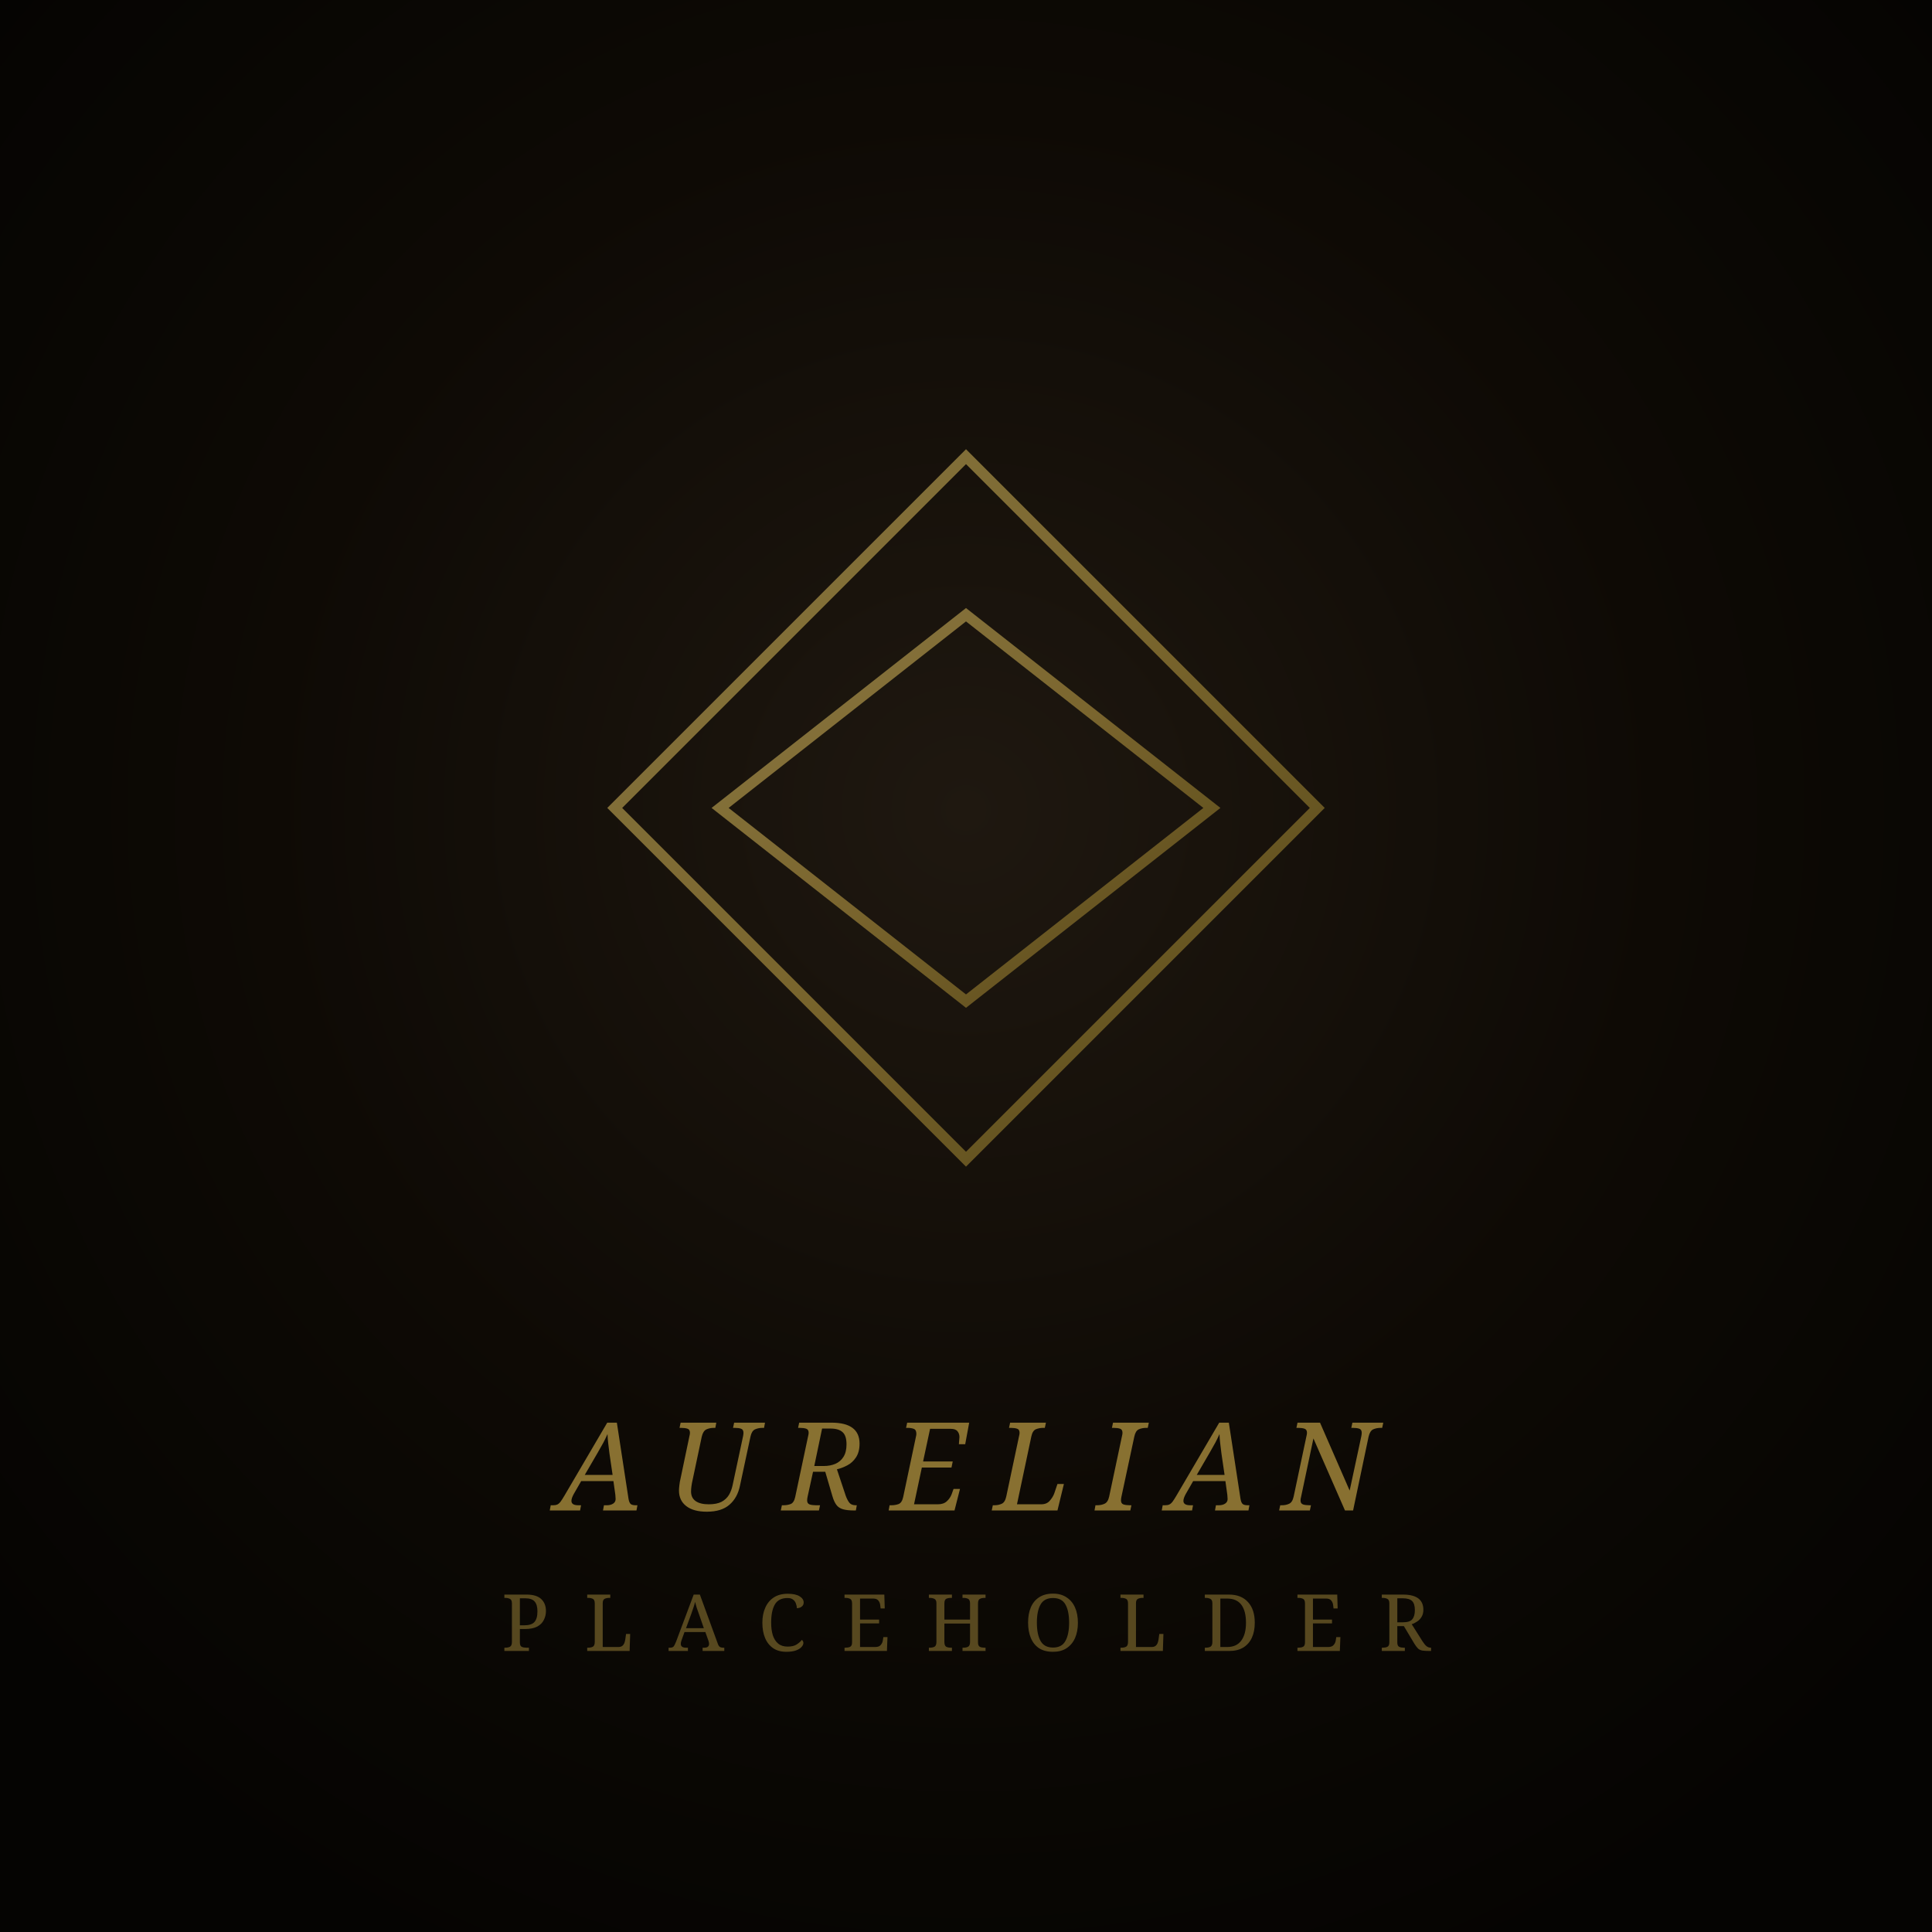
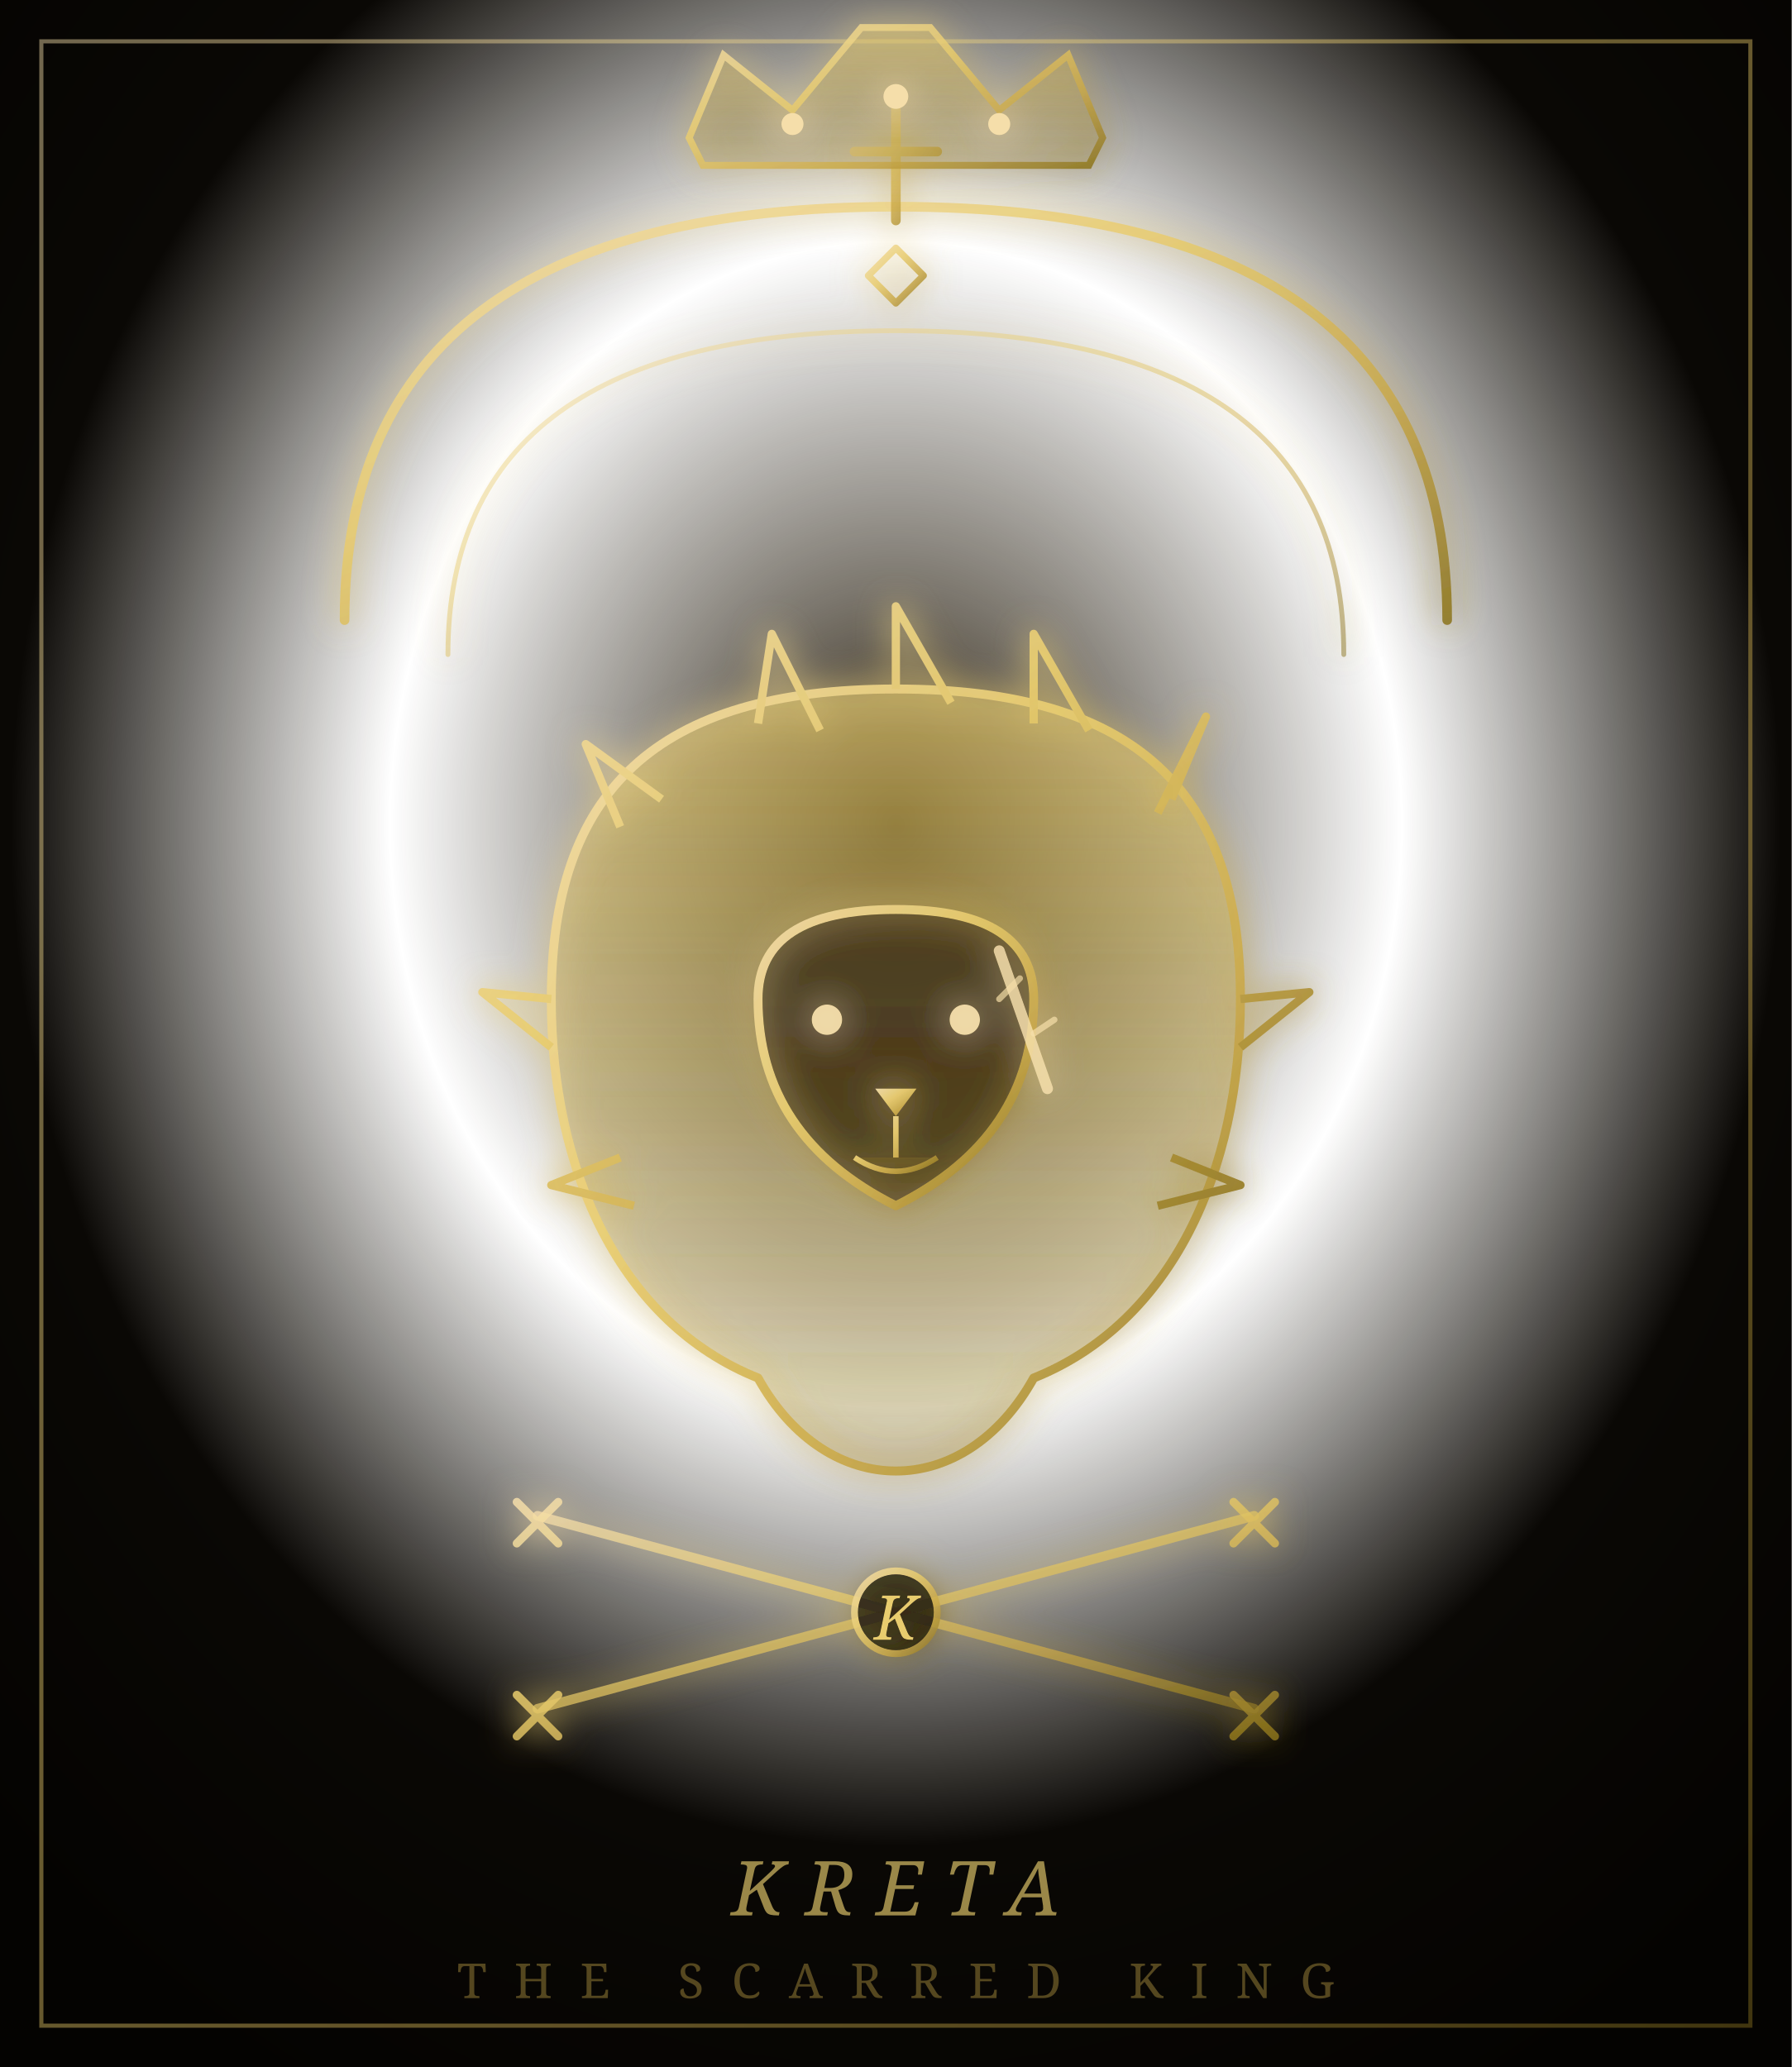
- <svg xmlns="http://www.w3.org/2000/svg" width="220" height="220" viewBox="0 0 220 220" preserveAspectRatio="xMidYMid slice">
+ <svg xmlns="http://www.w3.org/2000/svg" width="260" height="300" viewBox="0 0 260 300" preserveAspectRatio="xMidYMid slice">
  <defs>
-     <radialGradient id="bg" cx="50%" cy="42%" r="65%">
-       <stop offset="0%" stop-color="#1f1810" />
-       <stop offset="55%" stop-color="#0e0a05" />
-       <stop offset="100%" stop-color="#050402" />
+     <radialGradient id="hearth" cx="50%" cy="40%" r="70%">
+       <stop offset="0%" stop-color="#2a1f0c" />
+       <stop offset="40%" stop-color="#15100600" />
+       <stop offset="70%" stop-color="#0a0805" />
+       <stop offset="100%" stop-color="#040301" />
    </radialGradient>
-     <linearGradient id="gold" x1="0%" y1="0%" x2="100%" y2="100%">
-       <stop offset="0%" stop-color="#e8cc6e" />
-       <stop offset="50%" stop-color="#c9a849" />
+     <linearGradient id="goldStroke" x1="0%" y1="0%" x2="100%" y2="100%">
+       <stop offset="0%" stop-color="#f5deaa" />
+       <stop offset="40%" stop-color="#e8cc6e" />
+       <stop offset="70%" stop-color="#c9a849" />
      <stop offset="100%" stop-color="#8b7320" />
    </linearGradient>
+     <linearGradient id="goldFill" x1="50%" y1="0%" x2="50%" y2="100%">
+       <stop offset="0%" stop-color="#e8cc6e" stop-opacity="0.45" />
+       <stop offset="100%" stop-color="#8b7320" stop-opacity="0.20" />
+     </linearGradient>
+     <filter id="glow" x="-50%" y="-50%" width="200%" height="200%">
+       <feGaussianBlur stdDeviation="2.4" result="blurred" />
+       <feMerge>
+         <feMergeNode in="blurred" />
+         <feMergeNode in="SourceGraphic" />
+       </feMerge>
+     </filter>
  </defs>
-   <rect width="220" height="220" fill="url(#bg)" />
-   <g opacity="0.55" stroke="url(#gold)" fill="none" stroke-width="1.2">
-     <path d="M110 52 L150 92 L110 132 L70 92 Z" />
-     <path d="M110 70 L138 92 L110 114 L82 92 Z" />
+   <rect width="260" height="300" fill="url(#hearth)" />
+   <rect x="6" y="6" width="248" height="288" fill="none" stroke="url(#goldStroke)" stroke-width="0.6" opacity="0.45" />
+   <g stroke="url(#goldStroke)" fill="none" stroke-linecap="round" stroke-linejoin="round" filter="url(#glow)">
+     <path d="M 50 90 Q 50 30 130 30 Q 210 30 210 90" stroke-width="1.4" opacity="0.85" />
+     <path d="M 65 95 Q 65 48 130 48 Q 195 48 195 95" stroke-width="0.7" opacity="0.5" />
+     <path d="M 130 16 L 130 32 M 124 22 L 136 22" stroke-width="1.4" opacity="0.85" />
+     <path d="M 130 36 L 134 40 L 130 44 L 126 40 Z" stroke-width="1" opacity="0.85" />
  </g>
-   <text x="110" y="172" font-family="Georgia, serif" font-size="14" font-style="italic" fill="rgba(201,168,73,0.65)" text-anchor="middle" letter-spacing="3">AURELIAN</text>
-   <text x="110" y="188" font-family="Georgia, serif" font-size="9" fill="rgba(201,168,73,0.40)" text-anchor="middle" letter-spacing="4">PLACEHOLDER</text>
+   <g fill="url(#goldFill)" stroke="url(#goldStroke)" stroke-width="1.0" filter="url(#glow)">
+     <path d="M 100 20 L 105 8 L 115 16 L 125 4 L 135 4 L 145 16 L 155 8 L 160 20              L 158 24 L 102 24 Z" opacity="0.85" />
+     <circle cx="115" cy="18" r="1.6" fill="#f5deaa" stroke="none" />
+     <circle cx="130" cy="14" r="1.8" fill="#f5deaa" stroke="none" />
+     <circle cx="145" cy="18" r="1.6" fill="#f5deaa" stroke="none" />
+   </g>
+   <g filter="url(#glow)">
+     <g fill="url(#goldFill)" stroke="url(#goldStroke)" stroke-width="1.3" stroke-linejoin="round" opacity="0.92">
+       <path d="M 130 100                C 95 100, 80 115, 80 145                C 80 170, 90 192, 110 200                C 120 218, 140 218, 150 200                C 170 192, 180 170, 180 145                C 180 115, 165 100, 130 100 Z" />
+       <path d="M 90 120 L 85 108 L 96 116 M 110 105 L 112 92 L 119 106 M 130 100 L 130 88 L 138 102                M 150 105 L 150 92 L 158 106 M 170 116 L 175 104 L 168 118                M 80 145 L 70 144 L 80 152 M 180 145 L 190 144 L 180 152                M 90 168 L 80 172 L 92 175 M 170 168 L 180 172 L 168 175" stroke-width="1.2" fill="none" />
+       <path d="M 110 145                Q 110 132, 130 132                Q 150 132, 150 145                Q 150 165, 130 175                Q 110 165, 110 145 Z" fill="rgba(40, 28, 12, 0.55)" />
+       <circle cx="120" cy="148" r="2.2" fill="#f5deaa" stroke="none" />
+       <circle cx="140" cy="148" r="2.2" fill="#f5deaa" stroke="none" />
+       <path d="M 127 158 L 133 158 L 130 162 Z" fill="url(#goldStroke)" stroke="none" />
+       <path d="M 130 162 L 130 168 M 124 168 Q 130 172, 136 168" stroke-width="0.8" />
+     </g>
+     <path d="M 145 138 L 152 158" stroke="#f5deaa" stroke-width="1.6" stroke-linecap="round" opacity="0.85" />
+     <path d="M 148 142 L 145 145 M 150 150 L 153 148" stroke="#f5deaa" stroke-width="0.9" stroke-linecap="round" opacity="0.7" />
+   </g>
+   <g stroke="url(#goldStroke)" fill="none" stroke-linecap="round" filter="url(#glow)">
+     <line x1="78" y1="248" x2="182" y2="220" stroke-width="1.4" opacity="0.75" />
+     <line x1="78" y1="220" x2="182" y2="248" stroke-width="1.4" opacity="0.75" />
+     <path d="M 75 218 L 81 224 M 75 224 L 81 218 M 75 246 L 81 252 M 75 252 L 81 246              M 179 218 L 185 224 M 179 224 L 185 218 M 179 246 L 185 252 M 179 252 L 185 246" stroke-width="1.2" opacity="0.85" />
+     <circle cx="130" cy="234" r="6" stroke-width="1" opacity="0.85" fill="rgba(15, 11, 6, 0.95)" />
+     <text x="130" y="238" font-family="Georgia, serif" font-size="9" font-style="italic" fill="#e8cc6e" text-anchor="middle" stroke="none">K</text>
+   </g>
+   <text x="130" y="278" font-family="Georgia, serif" font-size="11" font-style="italic" fill="rgba(232, 204, 110, 0.65)" text-anchor="middle" letter-spacing="3">KRETA</text>
+   <text x="130" y="290" font-family="Georgia, serif" font-size="7" fill="rgba(201, 168, 73, 0.40)" text-anchor="middle" letter-spacing="4">THE SCARRED KING</text>
</svg>
